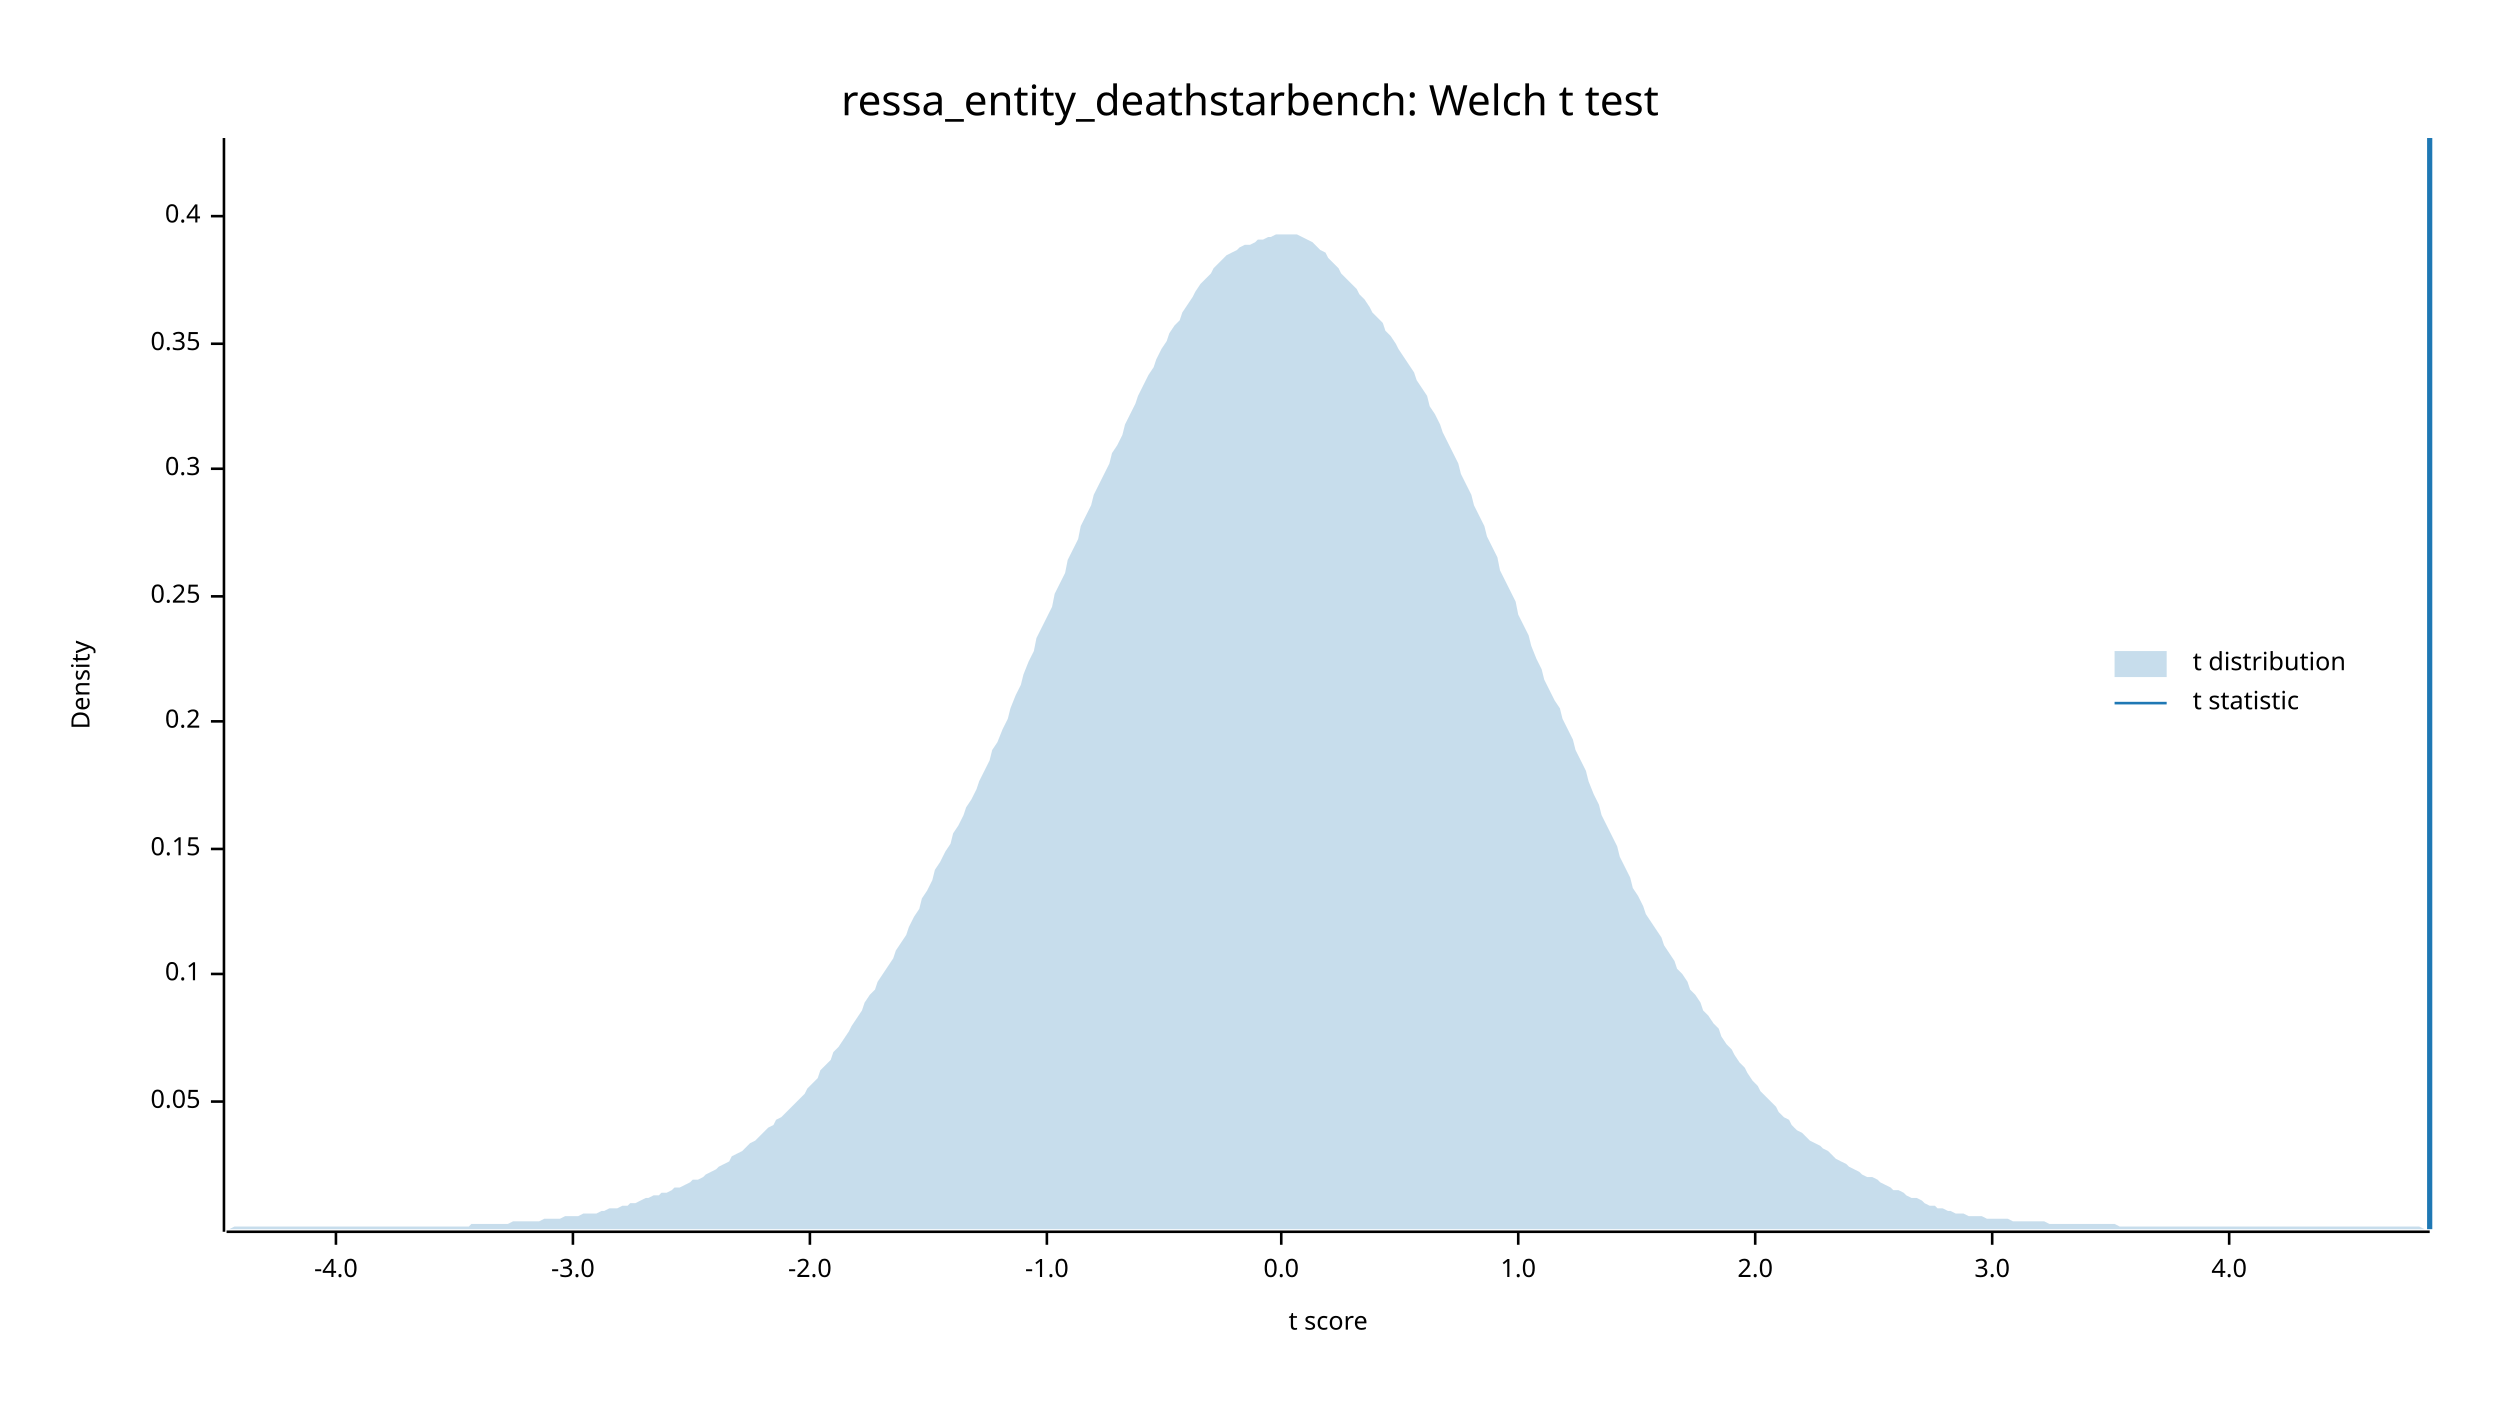
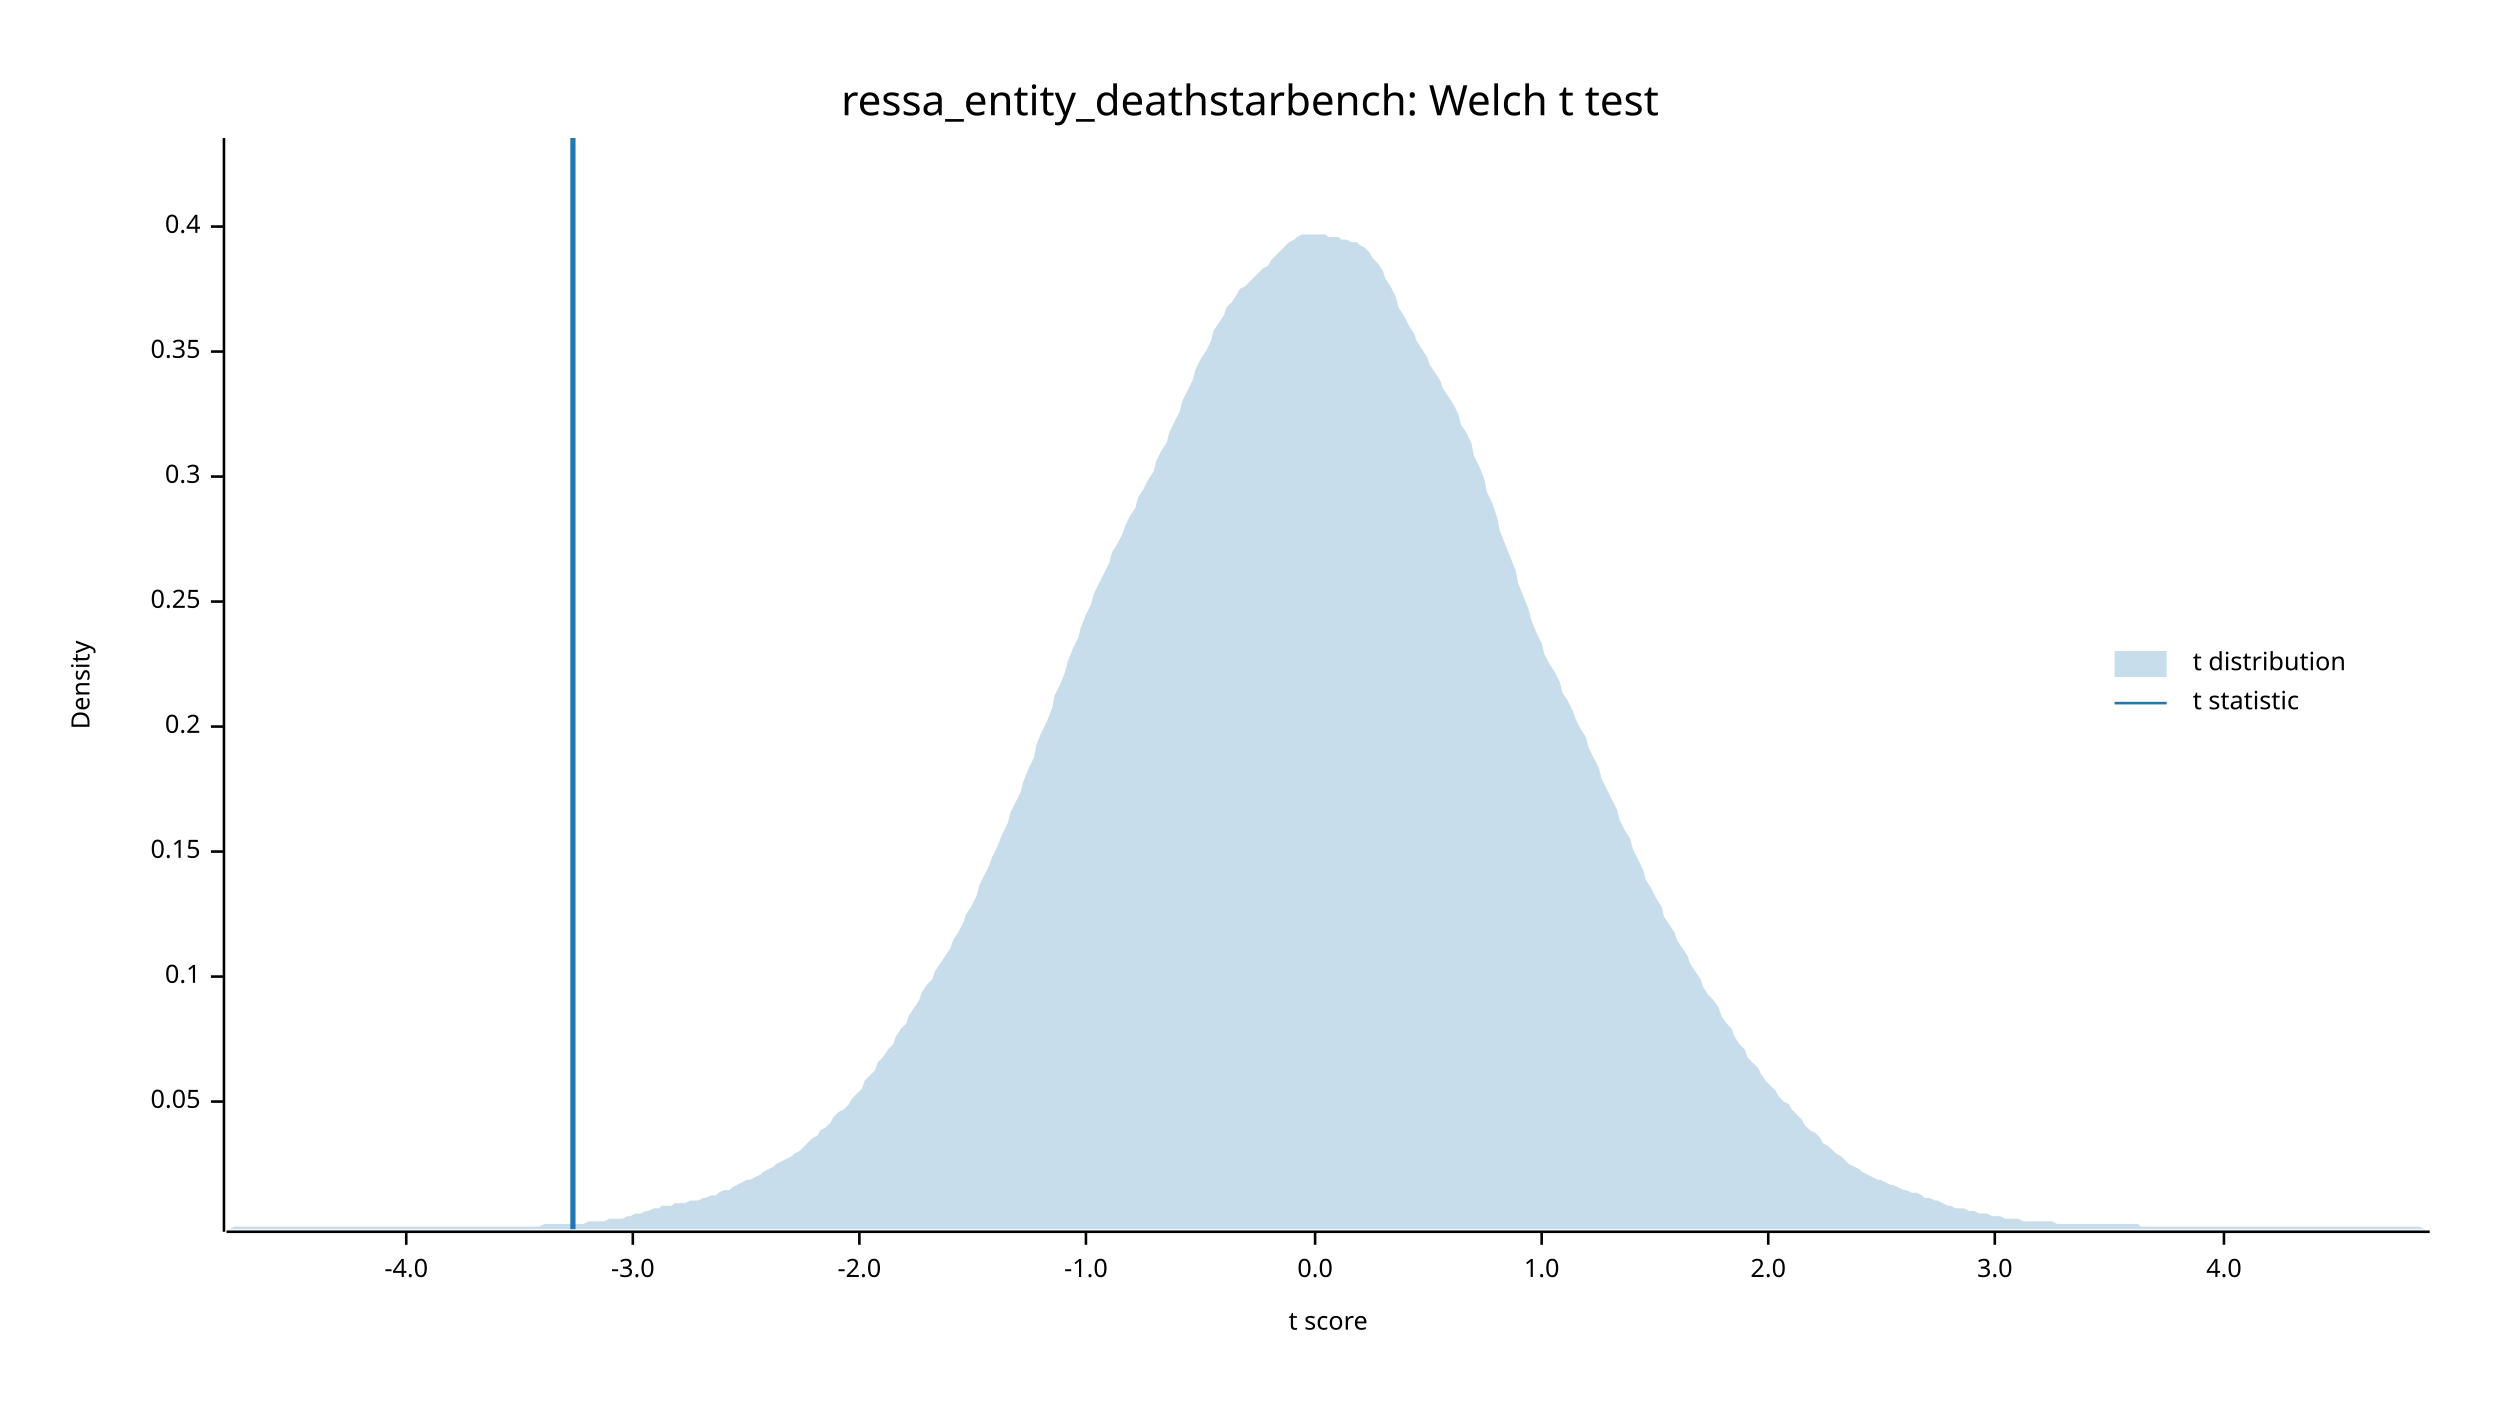
<svg xmlns="http://www.w3.org/2000/svg" width="960" height="540" viewBox="0 0 960 540">
  <text x="480" y="32" dy="0.76em" text-anchor="middle" font-family="sans-serif" font-size="16.129" opacity="1" fill="#000000">
ressa_entity_deathstarbench: Welch t test
</text>
  <text x="27" y="263" dy="0.76em" text-anchor="middle" font-family="sans-serif" font-size="9.677" opacity="1" fill="#000000" transform="rotate(270, 27, 263)">
Density
</text>
  <text x="510" y="513" dy="-0.5ex" text-anchor="middle" font-family="sans-serif" font-size="9.677" opacity="1" fill="#000000">
t score
</text>
  <polyline fill="none" opacity="1" stroke="#000000" stroke-width="1" points="86,53 86,473 " />
  <text x="77" y="423" dy="0.5ex" text-anchor="end" font-family="sans-serif" font-size="9.677" opacity="1" fill="#000000">
0.05
</text>
  <polyline fill="none" opacity="1" stroke="#000000" stroke-width="1" points="81,423 86,423 " />
-   <text x="77" y="374" dy="0.5ex" text-anchor="end" font-family="sans-serif" font-size="9.677" opacity="1" fill="#000000">
+   <text x="77" y="375" dy="0.5ex" text-anchor="end" font-family="sans-serif" font-size="9.677" opacity="1" fill="#000000">
0.1
</text>
-   <polyline fill="none" opacity="1" stroke="#000000" stroke-width="1" points="81,374 86,374 " />
-   <text x="77" y="326" dy="0.5ex" text-anchor="end" font-family="sans-serif" font-size="9.677" opacity="1" fill="#000000">
+   <polyline fill="none" opacity="1" stroke="#000000" stroke-width="1" points="81,375 86,375 " />
+   <text x="77" y="327" dy="0.5ex" text-anchor="end" font-family="sans-serif" font-size="9.677" opacity="1" fill="#000000">
0.15
</text>
-   <polyline fill="none" opacity="1" stroke="#000000" stroke-width="1" points="81,326 86,326 " />
-   <text x="77" y="277" dy="0.5ex" text-anchor="end" font-family="sans-serif" font-size="9.677" opacity="1" fill="#000000">
+   <polyline fill="none" opacity="1" stroke="#000000" stroke-width="1" points="81,327 86,327 " />
+   <text x="77" y="279" dy="0.5ex" text-anchor="end" font-family="sans-serif" font-size="9.677" opacity="1" fill="#000000">
0.2
</text>
-   <polyline fill="none" opacity="1" stroke="#000000" stroke-width="1" points="81,277 86,277 " />
-   <text x="77" y="229" dy="0.5ex" text-anchor="end" font-family="sans-serif" font-size="9.677" opacity="1" fill="#000000">
+   <polyline fill="none" opacity="1" stroke="#000000" stroke-width="1" points="81,279 86,279 " />
+   <text x="77" y="231" dy="0.5ex" text-anchor="end" font-family="sans-serif" font-size="9.677" opacity="1" fill="#000000">
0.25
</text>
-   <polyline fill="none" opacity="1" stroke="#000000" stroke-width="1" points="81,229 86,229 " />
-   <text x="77" y="180" dy="0.5ex" text-anchor="end" font-family="sans-serif" font-size="9.677" opacity="1" fill="#000000">
+   <polyline fill="none" opacity="1" stroke="#000000" stroke-width="1" points="81,231 86,231 " />
+   <text x="77" y="183" dy="0.5ex" text-anchor="end" font-family="sans-serif" font-size="9.677" opacity="1" fill="#000000">
0.3
</text>
-   <polyline fill="none" opacity="1" stroke="#000000" stroke-width="1" points="81,180 86,180 " />
-   <text x="77" y="132" dy="0.5ex" text-anchor="end" font-family="sans-serif" font-size="9.677" opacity="1" fill="#000000">
+   <polyline fill="none" opacity="1" stroke="#000000" stroke-width="1" points="81,183 86,183 " />
+   <text x="77" y="135" dy="0.5ex" text-anchor="end" font-family="sans-serif" font-size="9.677" opacity="1" fill="#000000">
0.35
</text>
-   <polyline fill="none" opacity="1" stroke="#000000" stroke-width="1" points="81,132 86,132 " />
-   <text x="77" y="83" dy="0.5ex" text-anchor="end" font-family="sans-serif" font-size="9.677" opacity="1" fill="#000000">
+   <polyline fill="none" opacity="1" stroke="#000000" stroke-width="1" points="81,135 86,135 " />
+   <text x="77" y="87" dy="0.5ex" text-anchor="end" font-family="sans-serif" font-size="9.677" opacity="1" fill="#000000">
0.4
</text>
-   <polyline fill="none" opacity="1" stroke="#000000" stroke-width="1" points="81,83 86,83 " />
+   <polyline fill="none" opacity="1" stroke="#000000" stroke-width="1" points="81,87 86,87 " />
  <polyline fill="none" opacity="1" stroke="#000000" stroke-width="1" points="87,473 933,473 " />
-   <text x="129" y="483" dy="0.76em" text-anchor="middle" font-family="sans-serif" font-size="9.677" opacity="1" fill="#000000">
+   <text x="156" y="483" dy="0.76em" text-anchor="middle" font-family="sans-serif" font-size="9.677" opacity="1" fill="#000000">
-4.0
</text>
-   <polyline fill="none" opacity="1" stroke="#000000" stroke-width="1" points="129,473 129,478 " />
-   <text x="220" y="483" dy="0.76em" text-anchor="middle" font-family="sans-serif" font-size="9.677" opacity="1" fill="#000000">
+   <polyline fill="none" opacity="1" stroke="#000000" stroke-width="1" points="156,473 156,478 " />
+   <text x="243" y="483" dy="0.76em" text-anchor="middle" font-family="sans-serif" font-size="9.677" opacity="1" fill="#000000">
-3.0
</text>
-   <polyline fill="none" opacity="1" stroke="#000000" stroke-width="1" points="220,473 220,478 " />
-   <text x="311" y="483" dy="0.76em" text-anchor="middle" font-family="sans-serif" font-size="9.677" opacity="1" fill="#000000">
+   <polyline fill="none" opacity="1" stroke="#000000" stroke-width="1" points="243,473 243,478 " />
+   <text x="330" y="483" dy="0.76em" text-anchor="middle" font-family="sans-serif" font-size="9.677" opacity="1" fill="#000000">
-2.0
</text>
-   <polyline fill="none" opacity="1" stroke="#000000" stroke-width="1" points="311,473 311,478 " />
-   <text x="402" y="483" dy="0.76em" text-anchor="middle" font-family="sans-serif" font-size="9.677" opacity="1" fill="#000000">
+   <polyline fill="none" opacity="1" stroke="#000000" stroke-width="1" points="330,473 330,478 " />
+   <text x="417" y="483" dy="0.76em" text-anchor="middle" font-family="sans-serif" font-size="9.677" opacity="1" fill="#000000">
-1.0
</text>
-   <polyline fill="none" opacity="1" stroke="#000000" stroke-width="1" points="402,473 402,478 " />
-   <text x="492" y="483" dy="0.76em" text-anchor="middle" font-family="sans-serif" font-size="9.677" opacity="1" fill="#000000">
+   <polyline fill="none" opacity="1" stroke="#000000" stroke-width="1" points="417,473 417,478 " />
+   <text x="505" y="483" dy="0.76em" text-anchor="middle" font-family="sans-serif" font-size="9.677" opacity="1" fill="#000000">
0.0
</text>
-   <polyline fill="none" opacity="1" stroke="#000000" stroke-width="1" points="492,473 492,478 " />
-   <text x="583" y="483" dy="0.76em" text-anchor="middle" font-family="sans-serif" font-size="9.677" opacity="1" fill="#000000">
+   <polyline fill="none" opacity="1" stroke="#000000" stroke-width="1" points="505,473 505,478 " />
+   <text x="592" y="483" dy="0.76em" text-anchor="middle" font-family="sans-serif" font-size="9.677" opacity="1" fill="#000000">
1.0
</text>
-   <polyline fill="none" opacity="1" stroke="#000000" stroke-width="1" points="583,473 583,478 " />
-   <text x="674" y="483" dy="0.76em" text-anchor="middle" font-family="sans-serif" font-size="9.677" opacity="1" fill="#000000">
+   <polyline fill="none" opacity="1" stroke="#000000" stroke-width="1" points="592,473 592,478 " />
+   <text x="679" y="483" dy="0.76em" text-anchor="middle" font-family="sans-serif" font-size="9.677" opacity="1" fill="#000000">
2.0
</text>
-   <polyline fill="none" opacity="1" stroke="#000000" stroke-width="1" points="674,473 674,478 " />
-   <text x="765" y="483" dy="0.76em" text-anchor="middle" font-family="sans-serif" font-size="9.677" opacity="1" fill="#000000">
+   <polyline fill="none" opacity="1" stroke="#000000" stroke-width="1" points="679,473 679,478 " />
+   <text x="766" y="483" dy="0.76em" text-anchor="middle" font-family="sans-serif" font-size="9.677" opacity="1" fill="#000000">
3.0
</text>
-   <polyline fill="none" opacity="1" stroke="#000000" stroke-width="1" points="765,473 765,478 " />
-   <text x="856" y="483" dy="0.76em" text-anchor="middle" font-family="sans-serif" font-size="9.677" opacity="1" fill="#000000">
+   <polyline fill="none" opacity="1" stroke="#000000" stroke-width="1" points="766,473 766,478 " />
+   <text x="854" y="483" dy="0.76em" text-anchor="middle" font-family="sans-serif" font-size="9.677" opacity="1" fill="#000000">
4.0
</text>
-   <polyline fill="none" opacity="1" stroke="#000000" stroke-width="1" points="856,473 856,478 " />
-   <polygon opacity="0.25" fill="#1F78B4" points="87,472 88,472 90,471 92,471 93,471 95,471 97,471 98,471 100,471 102,471 103,471 105,471 107,471 109,471 110,471 112,471 114,471 115,471 117,471 119,471 120,471 122,471 124,471 125,471 127,471 129,471 131,471 132,471 134,471 136,471 137,471 139,471 141,471 142,471 144,471 146,471 148,471 149,471 151,471 153,471 154,471 156,471 158,471 159,471 161,471 163,471 164,471 166,471 168,471 170,471 171,471 173,471 175,471 176,471 178,471 180,471 181,470 183,470 185,470 187,470 188,470 190,470 192,470 193,470 195,470 197,469 198,469 200,469 202,469 203,469 205,469 207,469 209,468 210,468 212,468 214,468 215,468 217,467 219,467 220,467 222,467 224,466 226,466 227,466 229,466 231,465 232,465 234,464 236,464 237,464 239,463 241,463 242,462 244,462 246,461 248,460 249,460 251,459 253,459 254,458 256,458 258,457 259,456 261,456 263,455 265,454 266,453 268,453 270,452 271,451 273,450 275,449 276,448 278,447 280,446 281,444 283,443 285,442 287,440 288,439 290,438 292,436 293,435 295,433 297,432 298,430 300,429 302,427 304,425 305,424 307,422 309,420 310,418 312,416 314,414 315,411 317,409 319,407 320,404 322,402 324,399 326,396 327,394 329,391 331,388 332,385 334,382 336,380 337,377 339,374 341,371 343,368 344,365 346,362 348,359 349,356 351,352 353,349 354,345 356,342 358,338 359,334 361,331 363,327 365,324 366,320 368,317 370,313 371,310 373,307 375,303 376,300 378,296 380,292 381,288 383,285 385,280 387,276 388,272 390,267 392,263 393,259 395,254 397,250 398,245 400,241 402,237 404,233 405,228 407,224 409,220 410,215 412,211 414,207 415,202 417,198 419,194 420,190 422,186 424,182 426,178 427,174 429,171 431,167 432,163 434,159 436,155 437,152 439,148 441,144 443,141 444,138 446,134 448,131 449,128 451,125 453,123 454,120 456,117 458,114 459,112 461,109 463,107 465,105 466,103 468,101 470,99 471,98 473,97 475,96 476,95 478,94 480,94 482,93 483,92 485,92 487,91 488,91 490,90 492,90 493,90 495,90 497,90 498,90 500,91 502,92 504,93 505,94 507,96 509,97 510,99 512,101 514,103 515,105 517,107 519,109 521,111 522,113 524,115 526,118 527,120 529,122 531,124 532,127 534,129 536,132 537,134 539,137 541,140 543,143 544,146 546,149 548,152 549,156 551,159 553,163 554,166 556,170 558,174 560,178 561,182 563,186 565,190 566,194 568,198 570,202 571,206 573,210 575,214 576,219 578,223 580,227 582,231 583,236 585,240 587,244 588,248 590,253 592,257 593,261 595,265 597,269 599,272 600,276 602,280 604,284 605,288 607,292 609,296 610,300 612,305 614,309 615,313 617,317 619,321 621,325 622,329 624,333 626,337 627,341 629,344 631,348 632,351 634,354 636,357 638,360 639,363 641,366 643,369 644,372 646,374 648,377 649,380 651,382 653,385 654,388 656,390 658,393 660,395 661,398 663,401 665,403 666,405 668,408 670,410 671,412 673,415 675,417 676,419 678,421 680,423 682,425 683,427 685,429 687,430 688,432 690,434 692,435 693,436 695,438 697,439 699,440 700,441 702,442 704,444 705,445 707,446 709,447 710,448 712,449 714,450 715,451 717,452 719,452 721,453 722,454 724,455 726,456 727,457 729,457 731,458 732,459 734,460 736,460 738,461 739,462 741,463 743,463 744,464 746,464 748,465 749,465 751,466 753,466 754,466 756,467 758,467 760,467 761,467 763,468 765,468 766,468 768,468 770,468 771,468 773,469 775,469 777,469 778,469 780,469 782,469 783,469 785,469 787,470 788,470 790,470 792,470 793,470 795,470 797,470 799,470 800,470 802,470 804,470 805,470 807,470 809,470 810,470 812,470 814,471 816,471 817,471 819,471 821,471 822,471 824,471 826,471 827,471 829,471 831,471 832,471 834,471 836,471 838,471 839,471 841,471 843,471 844,471 846,471 848,471 849,471 851,471 853,471 855,471 856,471 858,471 860,471 861,471 863,471 865,471 866,471 868,471 870,471 871,471 873,471 875,471 877,471 878,471 880,471 882,471 883,471 885,471 887,471 888,471 890,471 892,471 894,471 895,471 897,471 899,471 900,471 902,471 904,471 905,471 907,471 909,471 910,471 912,471 914,471 916,471 917,471 919,471 921,471 922,471 924,471 926,471 927,471 929,471 931,472 933,472 933,472 87,472 " />
-   <polyline fill="none" opacity="1" stroke="#1F78B4" stroke-width="2" points="933,472 933,53 " />
+   <polyline fill="none" opacity="1" stroke="#000000" stroke-width="1" points="854,473 854,478 " />
+   <polygon opacity="0.25" fill="#1F78B4" points="87,472 88,472 90,471 92,471 93,471 95,471 97,471 98,471 100,471 102,471 103,471 105,471 107,471 109,471 110,471 112,471 114,471 115,471 117,471 119,471 120,471 122,471 124,471 125,471 127,471 129,471 131,471 132,471 134,471 136,471 137,471 139,471 141,471 142,471 144,471 146,471 148,471 149,471 151,471 153,471 154,471 156,471 158,471 159,471 161,471 163,471 164,471 166,471 168,471 170,471 171,471 173,471 175,471 176,471 178,471 180,471 181,471 183,471 185,471 187,471 188,471 190,471 192,471 193,471 195,471 197,471 198,471 200,471 202,471 203,471 205,471 207,471 209,470 210,470 212,470 214,470 215,470 217,470 219,470 220,470 222,470 224,470 226,469 227,469 229,469 231,469 232,469 234,468 236,468 237,468 239,468 241,467 242,467 244,466 246,466 248,465 249,465 251,464 253,464 254,463 256,463 258,463 259,462 261,462 263,462 265,461 266,461 268,461 270,460 271,460 273,459 275,459 276,458 278,457 280,457 281,456 283,455 285,454 287,453 288,453 290,452 292,451 293,450 295,449 297,448 298,447 300,446 302,445 304,444 305,443 307,442 309,440 310,439 312,437 314,436 315,434 317,433 319,431 320,429 322,427 324,426 326,424 327,422 329,420 331,418 332,415 334,413 336,411 337,408 339,406 341,403 343,401 344,398 346,395 348,393 349,390 351,387 353,384 354,381 356,378 358,376 359,373 361,370 363,367 365,364 366,361 368,358 370,354 371,351 373,348 375,344 376,340 378,336 380,332 381,329 383,325 385,320 387,316 388,312 390,308 392,304 393,300 395,295 397,291 398,286 400,281 402,277 404,272 405,267 407,263 409,258 410,254 412,249 414,245 415,241 417,236 419,232 420,228 422,224 424,220 426,216 427,212 429,209 431,205 432,202 434,198 436,195 437,191 439,188 441,184 443,181 444,177 446,173 448,170 449,166 451,162 453,158 454,154 456,150 458,146 459,142 461,138 463,135 465,131 466,127 468,124 470,121 471,118 473,116 475,113 476,111 478,110 480,108 482,106 483,105 485,103 487,102 488,100 490,98 492,96 493,95 495,93 497,92 498,91 500,90 502,90 504,90 505,90 507,90 509,90 510,91 512,91 514,91 515,92 517,92 519,93 521,93 522,94 524,95 526,97 527,99 529,101 531,104 532,107 534,110 536,114 537,118 539,121 541,125 543,128 544,131 546,134 548,137 549,140 551,143 553,146 554,149 556,152 558,155 560,159 561,163 563,166 565,170 566,175 568,179 570,184 571,189 573,193 575,199 576,204 578,209 580,214 582,219 583,224 585,229 587,234 588,238 590,243 592,247 593,251 595,255 597,258 599,262 600,266 602,269 604,273 605,276 607,280 609,283 610,287 612,291 614,295 615,299 617,303 619,307 621,311 622,315 624,319 626,322 627,326 629,330 631,334 632,338 634,341 636,345 638,348 639,352 641,355 643,358 644,361 646,364 648,367 649,370 651,373 653,376 654,379 656,382 658,384 660,387 661,390 663,393 665,395 666,398 668,401 670,403 671,406 673,408 675,410 676,412 678,415 680,417 682,419 683,421 685,423 687,424 688,426 690,428 692,430 693,432 695,434 697,435 699,437 700,439 702,440 704,442 705,443 707,444 709,446 710,447 712,448 714,449 715,450 717,451 719,452 721,453 722,453 724,454 726,455 727,455 729,456 731,457 732,457 734,458 736,458 738,459 739,460 741,460 743,461 744,461 746,462 748,463 749,463 751,464 753,464 754,464 756,465 758,465 760,466 761,466 763,466 765,467 766,467 768,467 770,468 771,468 773,468 775,468 777,469 778,469 780,469 782,469 783,469 785,469 787,469 788,469 790,470 792,470 793,470 795,470 797,470 799,470 800,470 802,470 804,470 805,470 807,470 809,470 810,470 812,470 814,470 816,470 817,470 819,470 821,470 822,471 824,471 826,471 827,471 829,471 831,471 832,471 834,471 836,471 838,471 839,471 841,471 843,471 844,471 846,471 848,471 849,471 851,471 853,471 855,471 856,471 858,471 860,471 861,471 863,471 865,471 866,471 868,471 870,471 871,471 873,471 875,471 877,471 878,471 880,471 882,471 883,471 885,471 887,471 888,471 890,471 892,471 894,471 895,471 897,471 899,471 900,471 902,471 904,471 905,471 907,471 909,471 910,471 912,471 914,471 916,471 917,471 919,471 921,471 922,471 924,471 926,471 927,471 929,471 931,472 933,472 933,472 87,472 " />
+   <polyline fill="none" opacity="1" stroke="#1F78B4" stroke-width="2" points="220,472 220,53 " />
  <text x="842" y="250" dy="0.76em" text-anchor="start" font-family="sans-serif" font-size="9.677" opacity="1" fill="#000000">
t distribution
</text>
  <text x="842" y="265" dy="0.76em" text-anchor="start" font-family="sans-serif" font-size="9.677" opacity="1" fill="#000000">
t statistic
</text>
  <rect x="812" y="250" width="20" height="10" opacity="0.25" fill="#1F78B4" stroke="none" />
  <polyline fill="none" opacity="1" stroke="#1F78B4" stroke-width="1" points="812,270 832,270 " />
</svg>
